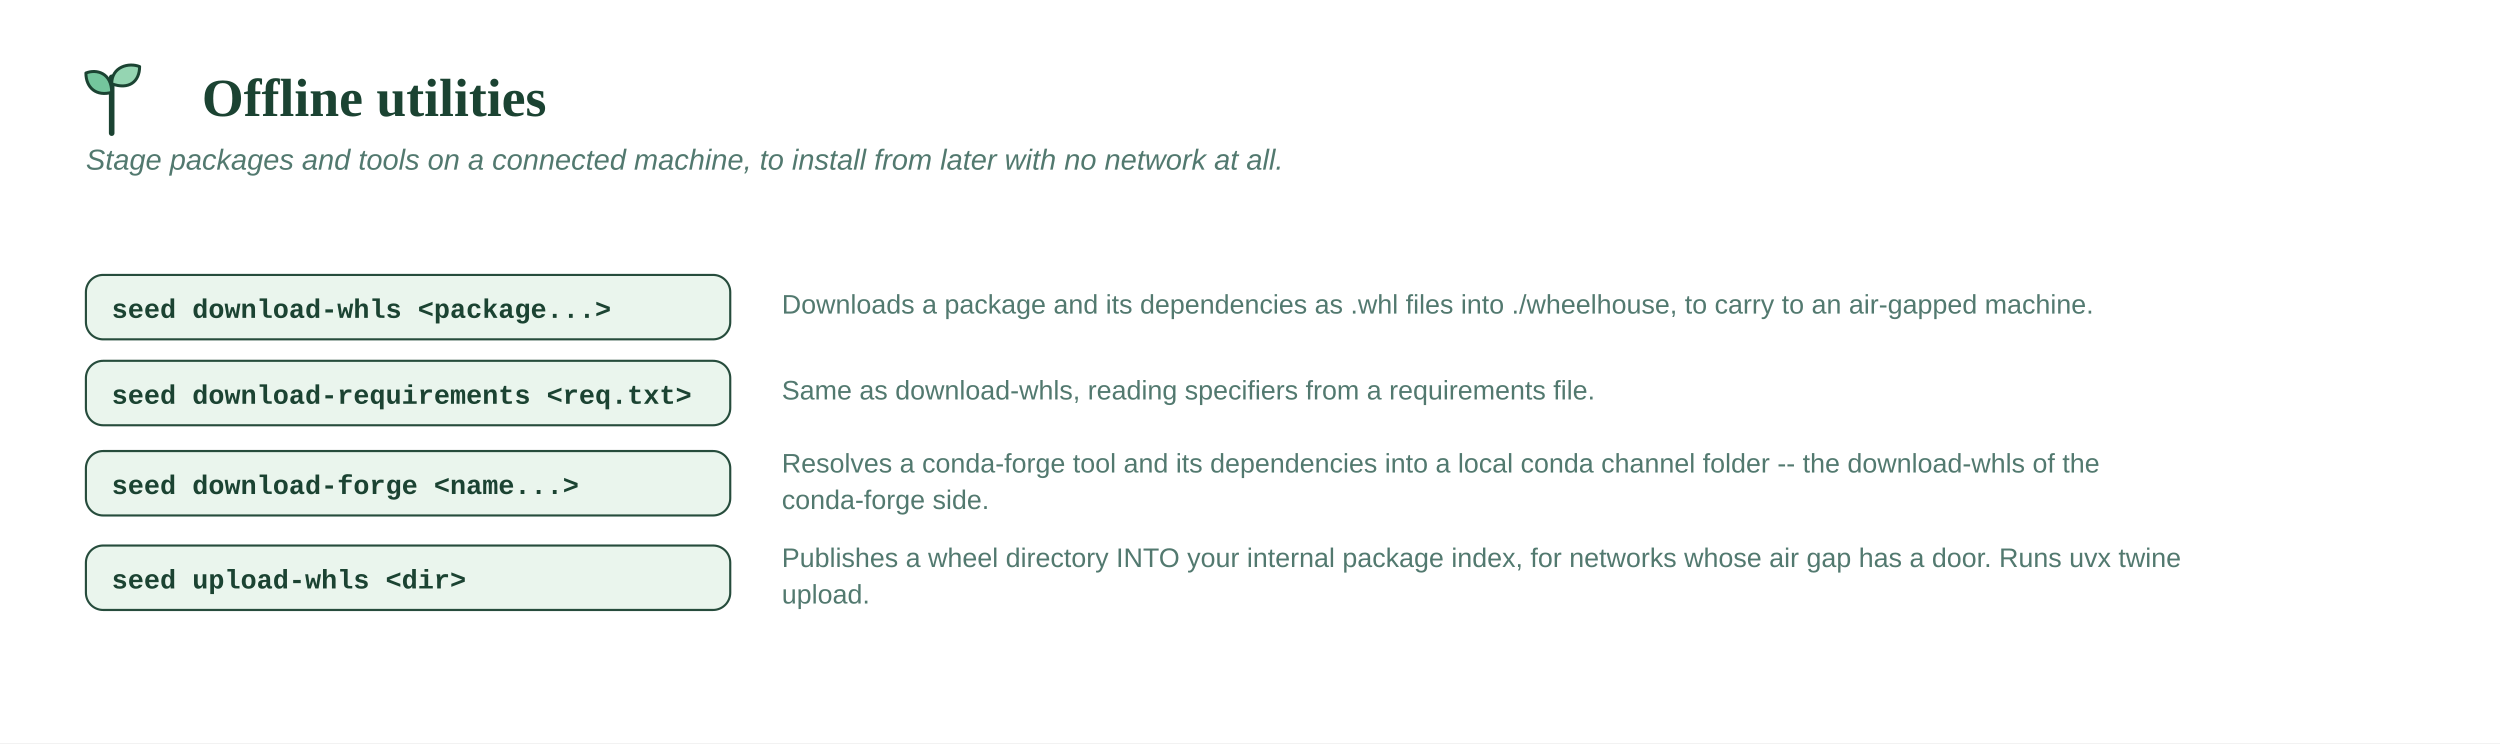
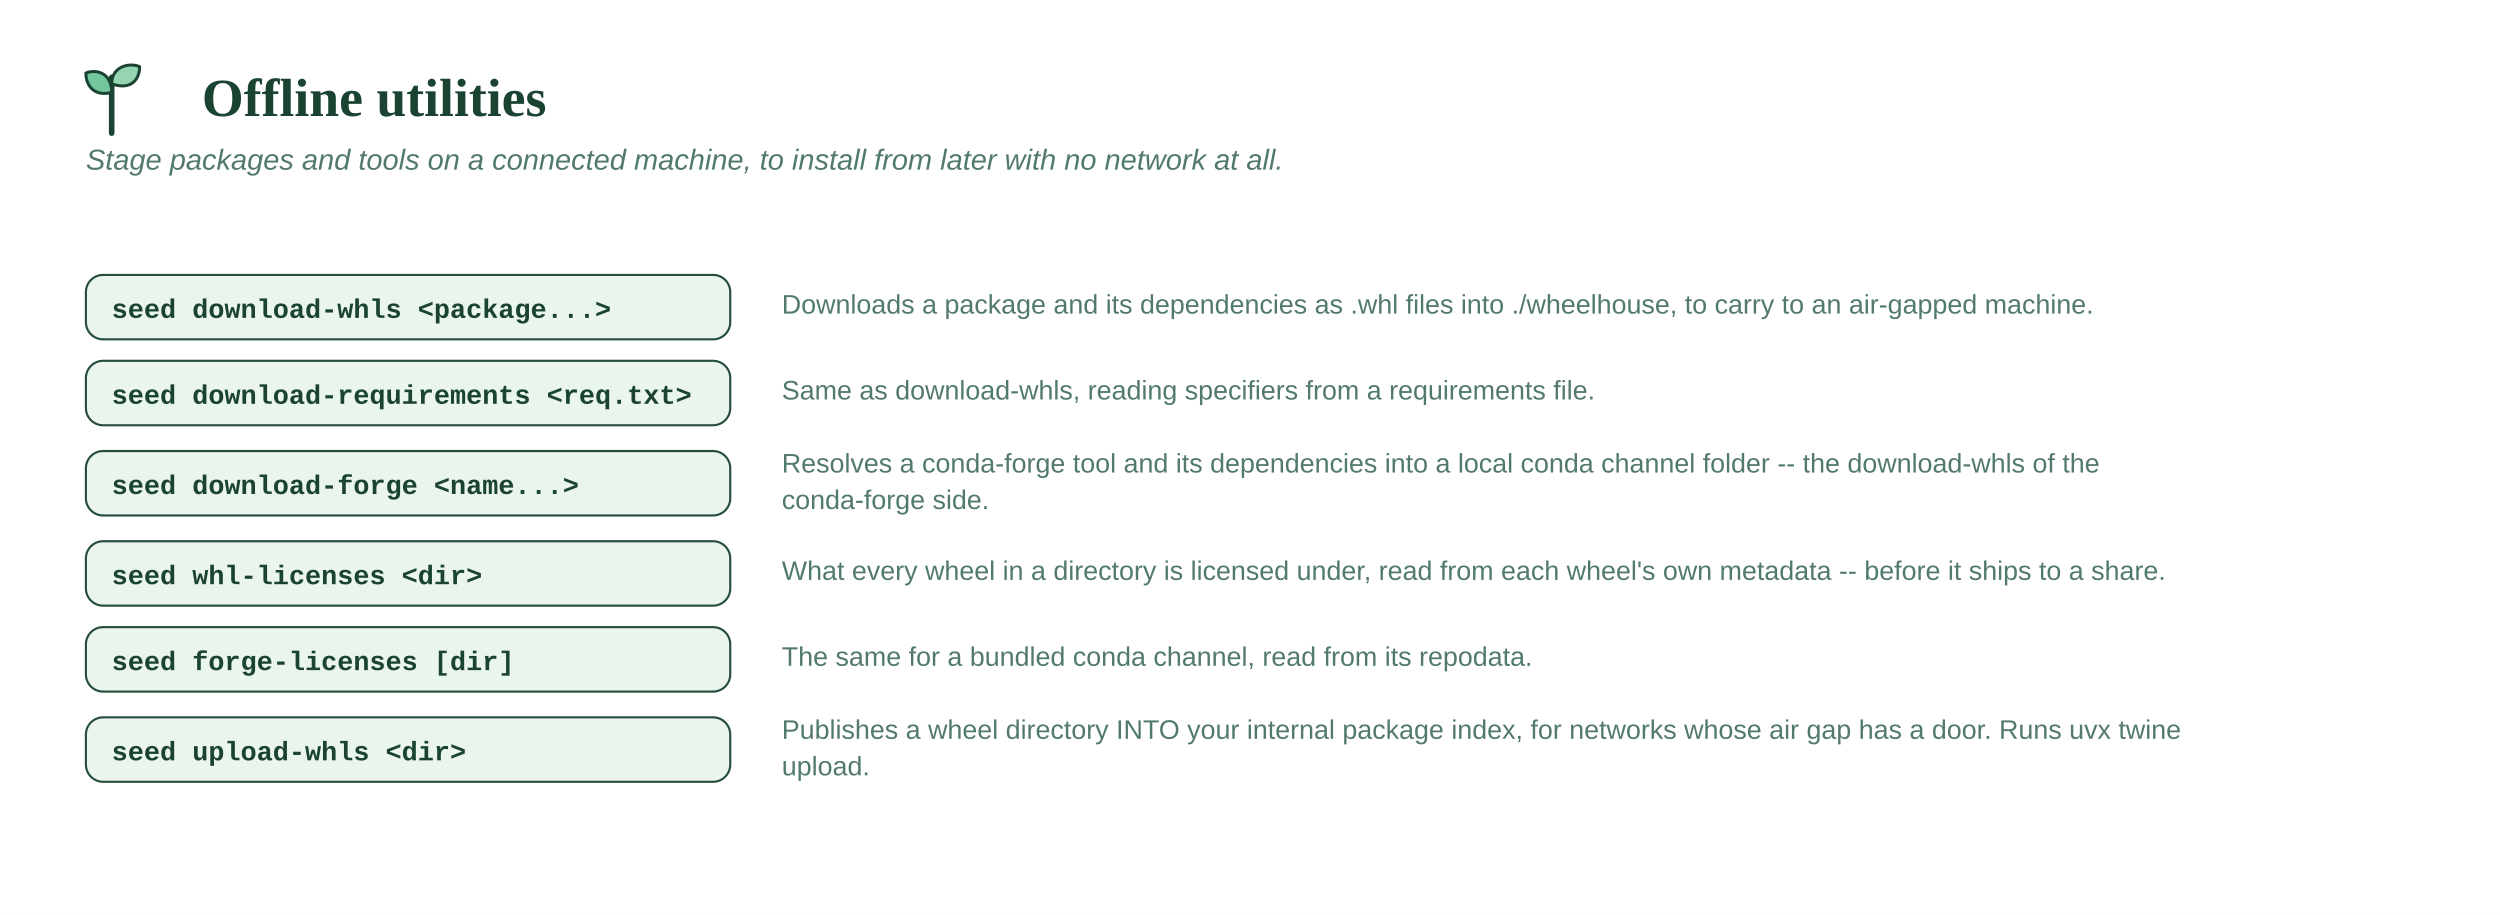
- <svg xmlns="http://www.w3.org/2000/svg" viewBox="0 0 1164 346" font-family="Arial, Helvetica, sans-serif">
+ <svg xmlns="http://www.w3.org/2000/svg" viewBox="0 0 1164 426" font-family="Arial, Helvetica, sans-serif">
  <defs>
    <defs>
      <style>
      .head  { font-family: Georgia, 'Times New Roman', serif; }
      .body  { font-family: Arial, Helvetica, sans-serif; }
      .fg    { fill: #1B4332; }
      .fw    { fill: #FFFFFF; }
      .fmute { fill: #52796F; }
    </style>
      <marker id="arrow" markerWidth="7" markerHeight="7" refX="5.5" refY="3.5" orient="auto">
        <path d="M0,0 L7,3.5 L0,7 Z" fill="#1B4332" />
      </marker>
      <symbol id="ic-cloud" viewBox="0 0 24 24">
        <path d="M6.5 18 C3.5 18 2 15.8 2 13.8 C2 11.6 3.8 10 5.8 10.1 C6.4 7.6 8.7 6 11.2 6.3 C13.6 6.6 15.4 8.6 15.5 11 C17.9 11.1 20 13 20 15.3 C20 17.4 18.2 18 17 18 Z" fill="none" stroke="currentColor" stroke-width="1.6" stroke-linejoin="round" />
      </symbol>
      <symbol id="ic-box" viewBox="0 0 24 24">
        <path d="M3 8 L12 4 L21 8 L12 12 Z" fill="none" stroke="currentColor" stroke-width="1.6" stroke-linejoin="round" />
        <path d="M3 8 V17 L12 21 V12" fill="none" stroke="currentColor" stroke-width="1.6" stroke-linejoin="round" />
        <path d="M21 8 V17 L12 21" fill="none" stroke="currentColor" stroke-width="1.6" stroke-linejoin="round" />
      </symbol>
      <symbol id="ic-server" viewBox="0 0 24 24">
        <rect x="3" y="4" width="18" height="6" rx="1.3" fill="none" stroke="currentColor" stroke-width="1.6" />
        <rect x="3" y="14" width="18" height="6" rx="1.3" fill="none" stroke="currentColor" stroke-width="1.6" />
        <circle cx="7" cy="7" r="1" fill="currentColor" />
        <circle cx="7" cy="17" r="1" fill="currentColor" />
      </symbol>
      <symbol id="ic-monitor" viewBox="0 0 24 24">
        <rect x="2.5" y="4" width="19" height="13" rx="1.4" fill="none" stroke="currentColor" stroke-width="1.6" />
        <line x1="8" y1="21" x2="16" y2="21" stroke="currentColor" stroke-width="1.6" stroke-linecap="round" />
        <line x1="12" y1="17" x2="12" y2="21" stroke="currentColor" stroke-width="1.6" stroke-linecap="round" />
      </symbol>
      <symbol id="ic-folder" viewBox="0 0 24 24">
        <path d="M3 6.5 C3 5.7 3.7 5 4.5 5 H9.5 L11.5 7.5 H19.5 C20.3 7.5 21 8.2 21 9 V17.5 C21 18.3 20.3 19 19.5 19 H4.5 C3.7 19 3 18.3 3 17.5 Z" fill="none" stroke="currentColor" stroke-width="1.6" stroke-linejoin="round" />
      </symbol>
      <symbol id="ic-doc" viewBox="0 0 24 24">
        <path d="M6 3 H14 L19 8 V20 C19 20.6 18.6 21 18 21 H6 C5.4 21 5 20.6 5 20 V4 C5 3.4 5.4 3 6 3 Z" fill="none" stroke="currentColor" stroke-width="1.6" stroke-linejoin="round" />
        <path d="M14 3 V8 H19" fill="none" stroke="currentColor" stroke-width="1.6" stroke-linejoin="round" />
        <line x1="8" y1="12" x2="16" y2="12" stroke="currentColor" stroke-width="1.4" stroke-linecap="round" />
        <line x1="8" y1="15.5" x2="16" y2="15.5" stroke="currentColor" stroke-width="1.4" stroke-linecap="round" />
        <line x1="8" y1="19" x2="12.5" y2="19" stroke="currentColor" stroke-width="1.4" stroke-linecap="round" />
      </symbol>
      <symbol id="ic-terminal" viewBox="0 0 24 24">
        <rect x="2.5" y="4" width="19" height="16" rx="1.6" fill="none" stroke="currentColor" stroke-width="1.6" />
        <path d="M6.5 9 L10.5 12 L6.5 15" fill="none" stroke="currentColor" stroke-width="1.6" stroke-linecap="round" stroke-linejoin="round" />
        <line x1="12" y1="15" x2="17" y2="15" stroke="currentColor" stroke-width="1.6" stroke-linecap="round" />
      </symbol>
    </defs>
  </defs>
-   <rect x="0" y="0" width="1164" height="346" fill="#FFFFFF" />
+   <rect x="0" y="0" width="1164" height="426" fill="#FFFFFF" />
  <g transform="translate(40,20)">
    <path d="M12 42 V16" stroke="#1B4332" stroke-width="2.6" stroke-linecap="round" fill="none" />
    <path d="M12 23 C12 14 5 12 0 14 C0 21 5 25 12 23 Z" fill="#74C69D" stroke="#1B4332" stroke-width="1.4" stroke-linejoin="round" />
    <path d="M12 19 C12 11 20 9 25 11 C25 18 20 22 12 19 Z" fill="#95D5B2" stroke="#1B4332" stroke-width="1.4" stroke-linejoin="round" />
  </g>
  <text x="94" y="54" class="head fg" font-size="25" font-weight="700">Offline utilities</text>
  <text x="40" y="79" class="body fmute" font-size="13.5" font-style="italic">Stage packages and tools on a connected machine, to install from later with no network at all.</text>
  <rect x="40" y="128" width="300" height="30" rx="8" fill="#E9F5EC" stroke="#1B4332" stroke-width="1" opacity="0.95" />
  <text x="52" y="148" font-family="Consolas, 'SF Mono', Monaco, 'Courier New', monospace" font-size="12.5" font-weight="700" fill="#1B4332">seed download-whls &lt;package...&gt;</text>
  <text x="364" y="146" class="body" font-size="12.5" fill="#52796F">Downloads a package and its dependencies as .whl files into ./wheelhouse, to carry to an air-gapped machine.</text>
  <rect x="40" y="168" width="300" height="30" rx="8" fill="#E9F5EC" stroke="#1B4332" stroke-width="1" opacity="0.95" />
  <text x="52" y="188" font-family="Consolas, 'SF Mono', Monaco, 'Courier New', monospace" font-size="12.5" font-weight="700" fill="#1B4332">seed download-requirements &lt;req.txt&gt;</text>
  <text x="364" y="186" class="body" font-size="12.5" fill="#52796F">Same as download-whls, reading specifiers from a requirements file.</text>
  <rect x="40" y="210" width="300" height="30" rx="8" fill="#E9F5EC" stroke="#1B4332" stroke-width="1" opacity="0.95" />
  <text x="52" y="230" font-family="Consolas, 'SF Mono', Monaco, 'Courier New', monospace" font-size="12.5" font-weight="700" fill="#1B4332">seed download-forge &lt;name...&gt;</text>
  <text x="364" y="220" class="body" font-size="12.5" fill="#52796F">Resolves a conda-forge tool and its dependencies into a local conda channel folder -- the download-whls of the</text>
  <text x="364" y="237" class="body" font-size="12.5" fill="#52796F">conda-forge side.</text>
-   <rect x="40" y="254" width="300" height="30" rx="8" fill="#E9F5EC" stroke="#1B4332" stroke-width="1" opacity="0.95" />
-   <text x="52" y="274" font-family="Consolas, 'SF Mono', Monaco, 'Courier New', monospace" font-size="12.5" font-weight="700" fill="#1B4332">seed upload-whls &lt;dir&gt;</text>
-   <text x="364" y="264" class="body" font-size="12.5" fill="#52796F">Publishes a wheel directory INTO your internal package index, for networks whose air gap has a door. Runs uvx twine</text>
-   <text x="364" y="281" class="body" font-size="12.5" fill="#52796F">upload.</text>
+   <rect x="40" y="252" width="300" height="30" rx="8" fill="#E9F5EC" stroke="#1B4332" stroke-width="1" opacity="0.95" />
+   <text x="52" y="272" font-family="Consolas, 'SF Mono', Monaco, 'Courier New', monospace" font-size="12.5" font-weight="700" fill="#1B4332">seed whl-licenses &lt;dir&gt;</text>
+   <text x="364" y="270" class="body" font-size="12.5" fill="#52796F">What every wheel in a directory is licensed under, read from each wheel's own metadata -- before it ships to a share.</text>
+   <rect x="40" y="292" width="300" height="30" rx="8" fill="#E9F5EC" stroke="#1B4332" stroke-width="1" opacity="0.95" />
+   <text x="52" y="312" font-family="Consolas, 'SF Mono', Monaco, 'Courier New', monospace" font-size="12.5" font-weight="700" fill="#1B4332">seed forge-licenses [dir]</text>
+   <text x="364" y="310" class="body" font-size="12.5" fill="#52796F">The same for a bundled conda channel, read from its repodata.</text>
+   <rect x="40" y="334" width="300" height="30" rx="8" fill="#E9F5EC" stroke="#1B4332" stroke-width="1" opacity="0.95" />
+   <text x="52" y="354" font-family="Consolas, 'SF Mono', Monaco, 'Courier New', monospace" font-size="12.5" font-weight="700" fill="#1B4332">seed upload-whls &lt;dir&gt;</text>
+   <text x="364" y="344" class="body" font-size="12.5" fill="#52796F">Publishes a wheel directory INTO your internal package index, for networks whose air gap has a door. Runs uvx twine</text>
+   <text x="364" y="361" class="body" font-size="12.5" fill="#52796F">upload.</text>
</svg>
